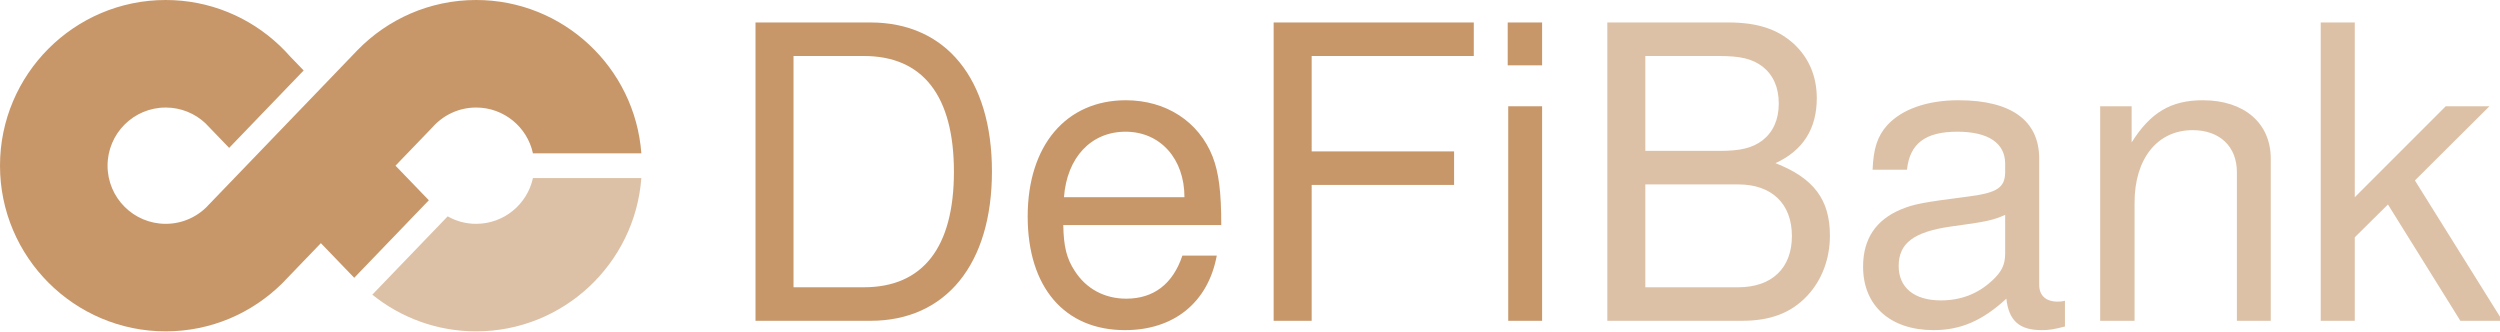
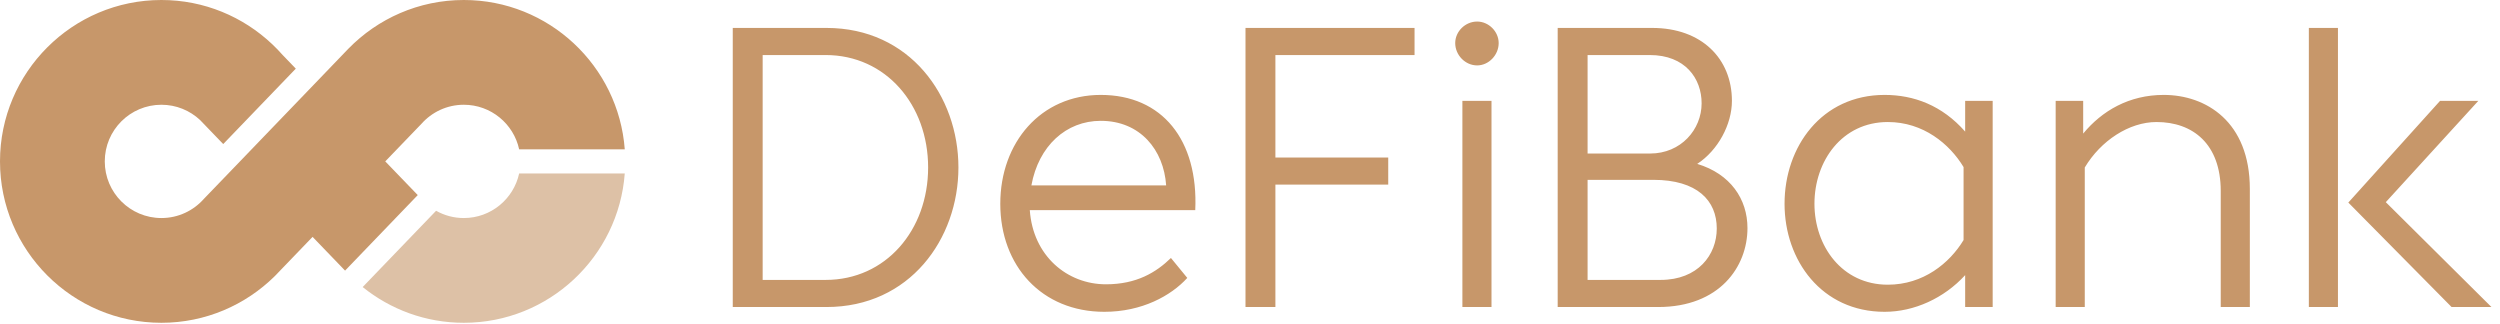
- <svg xmlns="http://www.w3.org/2000/svg" width="226px" height="30px" viewBox="0 0 226 30" version="1.1">
+ <svg xmlns="http://www.w3.org/2000/svg" width="232px" height="30px" viewBox="0 0 232 30" version="1.1">
  <g id="页面-1" stroke="none" stroke-width="1" fill="none" fill-rule="evenodd">
-     <g id="HOMEPAGE" transform="translate(-30, -40)">
-       <g id="编组-7" transform="translate(30, 34)">
-         <g id="编组-3备份" transform="translate(0, 6)">
+     <g id="资产详情" transform="translate(-30, -40)">
+       <g id="编组-7" transform="translate(30, 40)">
+         <g id="编组-3备份">
          <path d="M38.767,18.104 L35.752,14.977 L39.097,11.504 L39.097,11.505 C40.061,10.412 41.47,9.721 43.042,9.721 C45.561,9.721 47.666,11.494 48.178,13.861 L57.978,13.86 C57.404,6.121 50.925,0 43.042,0 C38.848,0 35.052,1.733 32.33,4.52 L32.329,4.52 L32.237,4.616 C32.222,4.632 32.206,4.649 32.19,4.665 L29.003,7.98 L22.266,14.981 L18.924,18.451 L18.924,18.45 C17.96,19.543 16.551,20.234 14.979,20.234 C12.076,20.234 9.723,17.88 9.723,14.977 C9.723,12.075 12.076,9.721 14.979,9.721 C16.366,9.721 17.625,10.259 18.564,11.136 L20.715,13.369 L27.45,6.37 L26.234,5.109 C25.927,4.76 25.604,4.426 25.267,4.107 L25.251,4.09 L25.25,4.091 C22.567,1.557 18.951,0 14.978,0 C6.719,0 0,6.719 0,14.977 C0,23.236 6.719,29.955 14.978,29.955 C19.071,29.955 22.785,28.304 25.491,25.634 L25.491,25.634 L25.508,25.618 C25.683,25.444 25.855,25.266 26.021,25.084 L29.007,21.982 L32.022,25.113 L38.767,18.104 Z" id="Fill-1" fill="#C7976A" />
          <path d="M48.178,16.095 C47.665,18.461 45.561,20.234 43.042,20.234 C42.106,20.234 41.229,19.988 40.469,19.559 L33.656,26.638 C36.226,28.711 39.491,29.955 43.042,29.955 C50.925,29.955 57.404,23.834 57.978,16.095 L48.178,16.095 Z" id="Fill-3" fill="#DDC1A6" />
        </g>
-         <text id="DeFiBank" font-family="Helvetica" font-size="37" font-weight="normal" letter-spacing="-0.185">
-           <tspan x="65" y="35" fill="#C7976A">DeFi</tspan>
-           <tspan x="142.379" y="35" fill="#DDC1A6">Bank</tspan>
-         </text>
+         <path d="M76.695,28.492 L68,28.492 L68,2.592 L76.695,2.592 C84.428,2.592 88.942,8.919 88.942,15.542 C88.942,22.165 84.428,28.492 76.695,28.492 Z M70.775,25.976 L76.621,25.976 C82.208,25.976 86.13,21.351 86.13,15.542 C86.13,9.733 82.208,5.108 76.621,5.108 L70.775,5.108 L70.775,25.976 Z M108.663,23.941 L110.18,25.791 C108.663,27.456 105.962,28.936 102.484,28.936 C96.675,28.936 92.827,24.681 92.827,18.909 C92.827,13.211 96.601,8.808 102.151,8.808 C107.849,8.808 111.216,12.989 110.92,19.501 L95.565,19.501 C95.861,23.756 99.043,26.383 102.632,26.383 C105.481,26.383 107.294,25.273 108.663,23.941 Z M95.713,17.207 L108.219,17.207 C107.997,13.914 105.814,11.213 102.151,11.213 C98.932,11.213 96.379,13.544 95.713,17.207 Z M118.357,28.492 L115.582,28.492 L115.582,2.592 L131.27,2.592 L131.27,5.108 L118.357,5.108 L118.357,14.617 L128.828,14.617 L128.828,17.133 L118.357,17.133 L118.357,28.492 Z M138.411,28.492 L135.71,28.492 L135.71,9.363 L138.411,9.363 L138.411,28.492 Z M137.079,6.07 C135.969,6.07 135.044,5.108 135.044,3.998 C135.044,2.925 135.969,2 137.079,2 C138.152,2 139.077,2.925 139.077,3.998 C139.077,5.108 138.152,6.07 137.079,6.07 Z M153.877,28.492 L144.553,28.492 L144.553,2.592 L153.322,2.592 C157.91,2.592 160.722,5.441 160.722,9.363 C160.722,11.546 159.427,13.951 157.503,15.209 C160.574,16.134 162.165,18.465 162.165,21.166 C162.165,24.755 159.575,28.492 153.877,28.492 Z M147.328,25.976 L154.099,25.976 C157.577,25.976 159.316,23.645 159.316,21.203 C159.316,18.613 157.503,16.689 153.433,16.689 L147.328,16.689 L147.328,25.976 Z M147.328,14.247 L153.137,14.247 C155.986,14.247 157.91,12.027 157.91,9.585 C157.91,7.291 156.393,5.108 153.1,5.108 L147.328,5.108 L147.328,14.247 Z M184.92,28.492 L182.367,28.492 L182.367,25.532 C180.406,27.678 177.631,28.936 174.893,28.936 C169.047,28.936 165.606,24.163 165.606,18.909 C165.606,13.618 169.047,8.808 174.893,8.808 C177.594,8.808 180.221,9.77 182.367,12.212 L182.367,9.363 L184.92,9.363 L184.92,28.492 Z M182.219,22.276 L182.219,15.505 C180.924,13.359 178.482,11.324 175.189,11.324 C170.934,11.324 168.381,14.95 168.381,18.909 C168.381,22.831 170.934,26.42 175.189,26.42 C178.482,26.42 180.924,24.422 182.219,22.276 Z M208.785,28.492 L206.084,28.492 L206.084,17.725 C206.084,13.359 203.494,11.324 200.127,11.324 C197.574,11.324 194.947,13.063 193.467,15.542 L193.467,28.492 L190.766,28.492 L190.766,9.363 L193.319,9.363 L193.319,12.397 C195.058,10.288 197.574,8.808 200.793,8.808 C204.715,8.808 208.785,11.287 208.785,17.54 L208.785,28.492 Z M216.962,28.492 L214.261,28.492 L214.261,2.592 L216.962,2.592 L216.962,28.492 Z M231.207,28.492 L227.507,28.492 L217.924,18.798 L226.434,9.363 L229.986,9.363 L221.402,18.761 L231.207,28.492 Z" id="DeFiBank" fill="#C7976A" />
      </g>
    </g>
  </g>
</svg>
